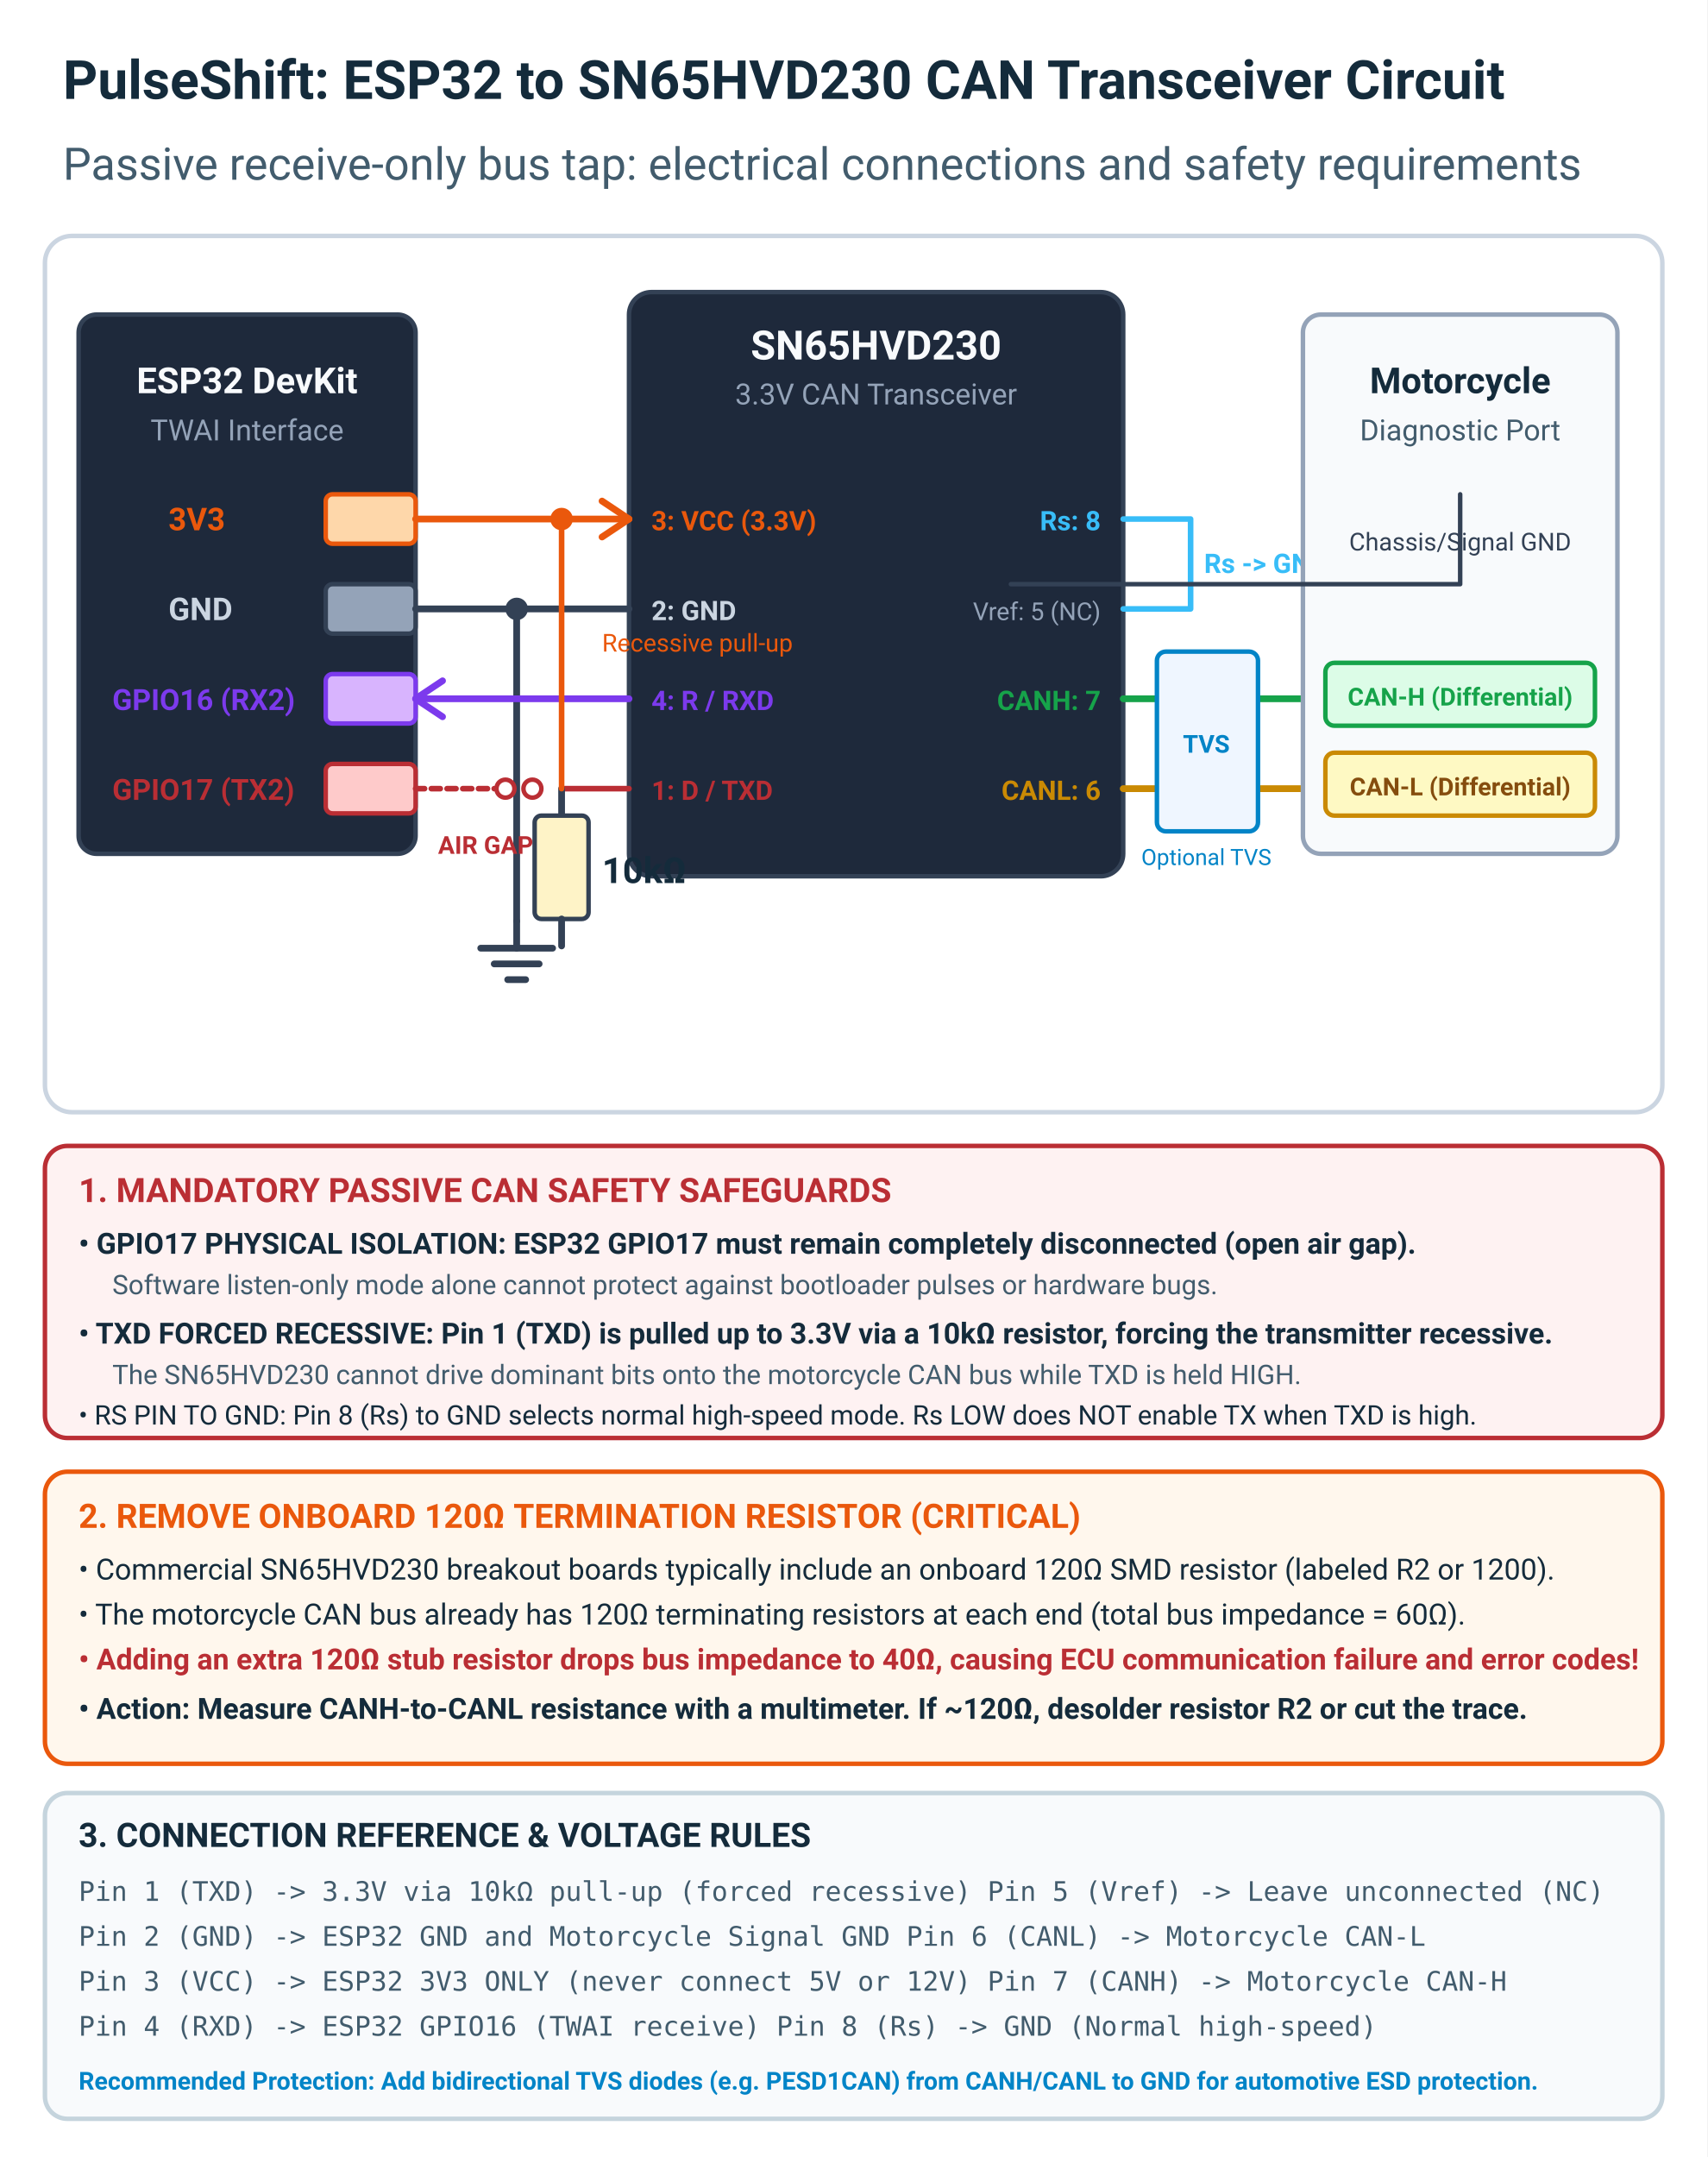
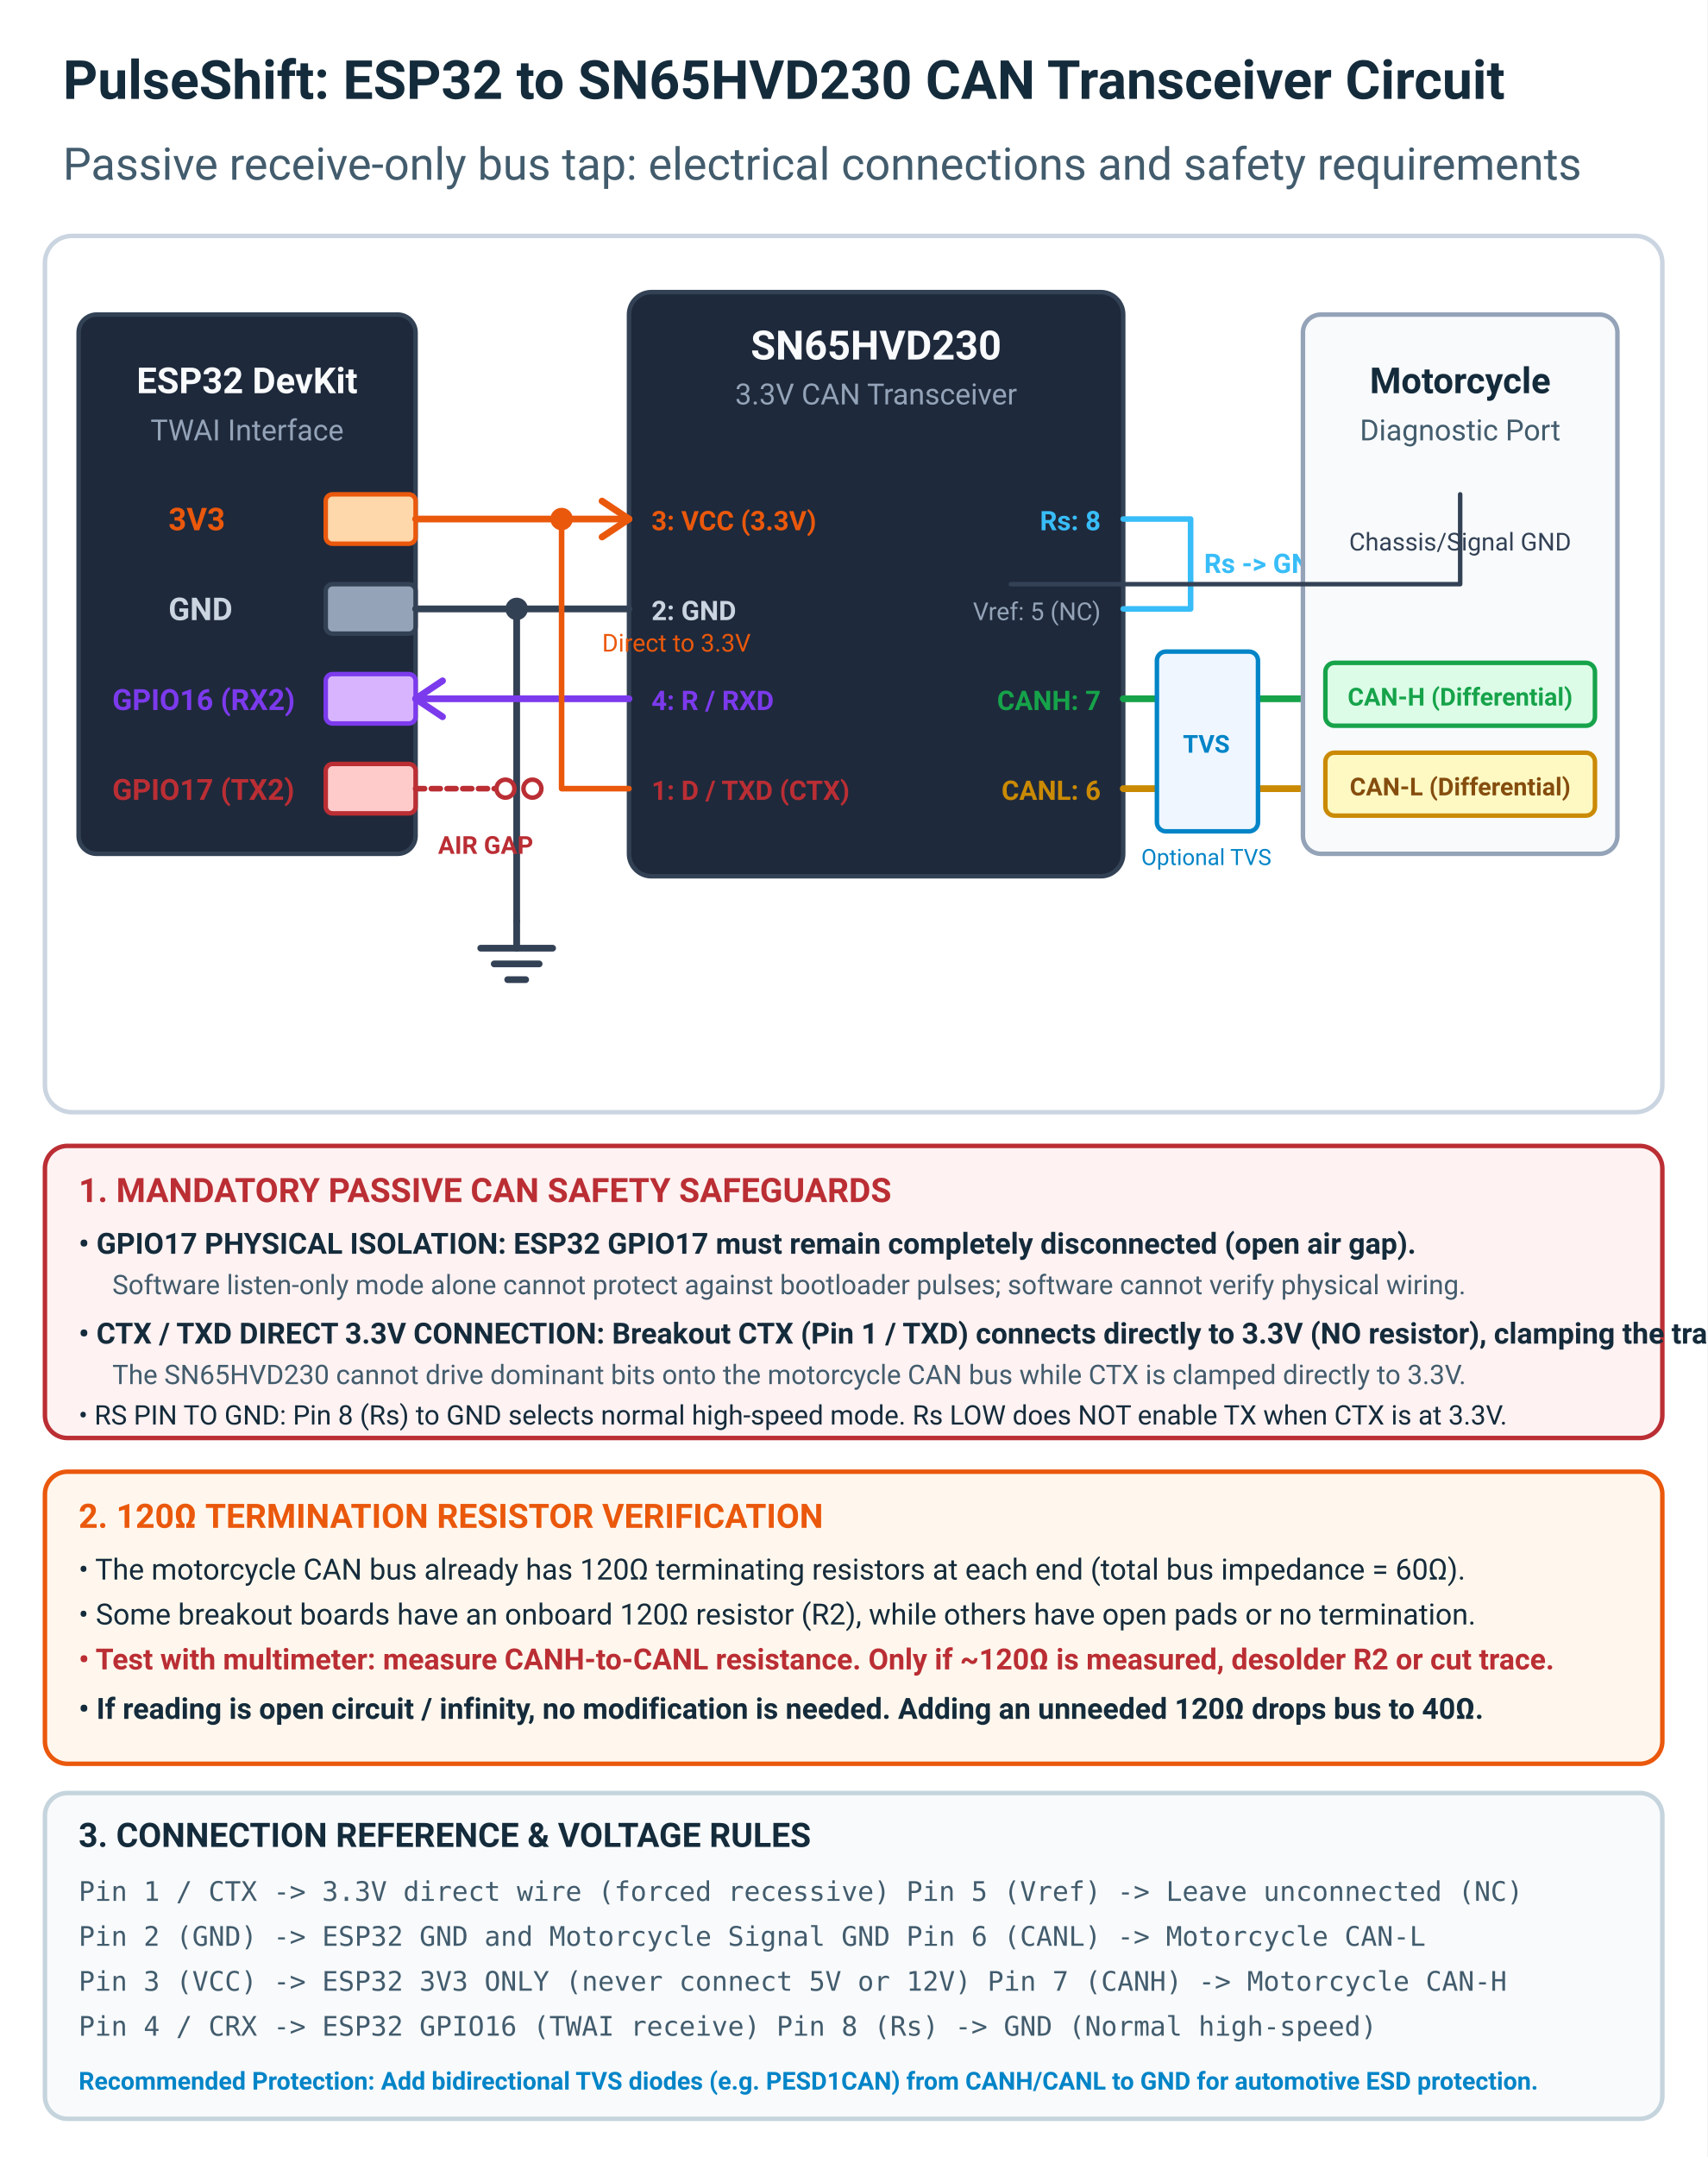
<svg xmlns="http://www.w3.org/2000/svg" width="760" height="960" viewBox="0 0 760 960" role="img" aria-labelledby="title desc">
  <style>
text{font-family:-apple-system,BlinkMacSystemFont,"Segoe UI",Roboto,Helvetica,Arial,sans-serif}
path,line,rect,circle{stroke-linecap:round;stroke-linejoin:round}
.mono{font-family:ui-monospace,SFMono-Regular,Menlo,Monaco,Consolas,monospace}
</style>
  <rect width="760" height="960" fill="#ffffff" />
  <text x="28" y="44" font-size="24" fill="#142b3b" font-weight="700" text-anchor="start">PulseShift: ESP32 to SN65HVD230 CAN Transceiver Circuit</text>
  <text x="28" y="80" font-size="20" fill="#425c6d" font-weight="400" text-anchor="start">Passive receive-only bus tap: electrical connections and safety requirements</text>
  <rect x="20" y="105" width="720" height="390" rx="12" fill="#ffffff" stroke="#cbd5e1" stroke-width="2" />
  <rect x="35" y="140" width="150" height="240" rx="8" fill="#1e293b" stroke="#334155" stroke-width="2" />
  <text x="110" y="175" font-size="16" fill="#f8fafc" font-weight="700" text-anchor="middle">ESP32 DevKit</text>
  <text x="110" y="196" font-size="13" fill="#94a3b8" font-weight="400" text-anchor="middle">TWAI Interface</text>
  <rect x="145" y="220" width="40" height="22" rx="3" fill="#fed7aa" stroke="#ea580c" stroke-width="2" />
  <text x="75" y="236" font-size="14" fill="#ea580c" font-weight="700" text-anchor="start">3V3</text>
  <rect x="145" y="260" width="40" height="22" rx="3" fill="#94a3b8" stroke="#334155" stroke-width="2" />
  <text x="75" y="276" font-size="14" fill="#cbd5e1" font-weight="700" text-anchor="start">GND</text>
  <rect x="145" y="300" width="40" height="22" rx="3" fill="#d8b4fe" stroke="#7c3aed" stroke-width="2" />
  <text x="50" y="316" font-size="13" fill="#7c3aed" font-weight="700" text-anchor="start">GPIO16 (RX2)</text>
  <rect x="145" y="340" width="40" height="22" rx="3" fill="#fecaca" stroke="#ba2e34" stroke-width="2" />
  <text x="50" y="356" font-size="13" fill="#ba2e34" font-weight="700" text-anchor="start">GPIO17 (TX2)</text>
  <rect x="280" y="130" width="220" height="260" rx="10" fill="#1e293b" stroke="#334155" stroke-width="2" />
  <text x="390" y="160" font-size="18" fill="#f8fafc" font-weight="700" text-anchor="middle">SN65HVD230</text>
  <text x="390" y="180" font-size="13" fill="#94a3b8" font-weight="400" text-anchor="middle">3.3V CAN Transceiver</text>
  <path d="M 185,231 L 280,231" fill="none" stroke="#ea580c" stroke-width="3" />
  <path d="M 268,223 L 280,231 L 268,239" fill="none" stroke="#ea580c" stroke-width="3" />
  <text x="290" y="236" font-size="12" fill="#ea580c" font-weight="700" text-anchor="start">3: VCC (3.3V)</text>
  <path d="M 185,271 L 280,271" fill="none" stroke="#334155" stroke-width="3" />
  <circle cx="230" cy="271" r="5" fill="#334155" />
  <path d="M 230,271 L 230,410" fill="none" stroke="#334155" stroke-width="3" />
  <path d="M 230,410 L 230,422" fill="none" stroke="#334155" stroke-width="3" />
  <path d="M 214,422 L 246,422" fill="none" stroke="#334155" stroke-width="3" />
  <path d="M 220,429 L 240,429" fill="none" stroke="#334155" stroke-width="3" />
  <path d="M 226,436 L 234,436" fill="none" stroke="#334155" stroke-width="3" />
  <text x="290" y="276" font-size="12" fill="#cbd5e1" font-weight="700" text-anchor="start">2: GND</text>
  <path d="M 280,311 L 185,311" fill="none" stroke="#7c3aed" stroke-width="3" />
  <path d="M 197,303 L 185,311 L 197,319" fill="none" stroke="#7c3aed" stroke-width="3" />
  <text x="290" y="316" font-size="12" fill="#7c3aed" font-weight="700" text-anchor="start">4: R / RXD</text>
-   <text x="290" y="356" font-size="12" fill="#ba2e34" font-weight="700" text-anchor="start">1: D / TXD</text>
-   <path d="M 280,351 L 250,351" fill="none" stroke="#ba2e34" stroke-width="2.5" />
-   <path d="M 250,351 L 250,363" fill="none" stroke="#334155" stroke-width="3" />
-   <rect x="238" y="363" width="24" height="46" rx="3" fill="#fef3c7" stroke="#334155" stroke-width="2" />
-   <path d="M 250,409 L 250,421" fill="none" stroke="#334155" stroke-width="3" />
-   <text x="268" y="393" font-size="16" fill="#142b3b" font-weight="700" text-anchor="start">10kΩ</text>
-   <path d="M 250,351 L 250,231" fill="none" stroke="#ea580c" stroke-width="2.5" />
+   <text x="290" y="356" font-size="12" fill="#ba2e34" font-weight="700" text-anchor="start">1: D / TXD (CTX)</text>
+   <path d="M 280,351 L 250,351 L 250,231" fill="none" stroke="#ea580c" stroke-width="2.5" />
  <circle cx="250" cy="231" r="5" fill="#ea580c" />
-   <text x="268" y="290" font-size="11" fill="#ea580c" font-weight="400" text-anchor="start">Recessive pull-up</text>
+   <text x="268" y="290" font-size="11" fill="#ea580c" font-weight="400" text-anchor="start">Direct to 3.3V</text>
  <path d="M 185,351 L 220,351" fill="none" stroke="#ba2e34" stroke-width="2.5" stroke-dasharray="4,3" />
  <circle cx="225" cy="351" r="4" fill="#ffffff" stroke="#ba2e34" stroke-width="2" />
  <circle cx="237" cy="351" r="4" fill="#ffffff" stroke="#ba2e34" stroke-width="2" />
  <text x="195" y="380" font-size="11" fill="#ba2e34" font-weight="700" text-anchor="start">AIR GAP</text>
  <text x="490" y="236" font-size="12" fill="#38bdf8" font-weight="700" text-anchor="end">Rs: 8</text>
  <path d="M 500,231 L 530,231 L 530,271 L 500,271" fill="none" stroke="#38bdf8" stroke-width="2.5" />
  <text x="536" y="255" font-size="12" fill="#38bdf8" font-weight="700" text-anchor="start">Rs -&gt; GND</text>
  <text x="490" y="276" font-size="11" fill="#94a3b8" font-weight="400" text-anchor="end">Vref: 5 (NC)</text>
  <text x="490" y="316" font-size="12" fill="#16a34a" font-weight="700" text-anchor="end">CANH: 7</text>
  <text x="490" y="356" font-size="12" fill="#ca8a04" font-weight="700" text-anchor="end">CANL: 6</text>
  <path d="M 500,311 L 580,311" fill="none" stroke="#16a34a" stroke-width="3" />
  <path d="M 500,351 L 580,351" fill="none" stroke="#ca8a04" stroke-width="3" />
  <rect x="580" y="140" width="140" height="240" rx="8" fill="#f8fafc" stroke="#94a3b8" stroke-width="2" />
  <text x="650" y="175" font-size="16" fill="#142b3b" font-weight="700" text-anchor="middle">Motorcycle</text>
  <text x="650" y="196" font-size="13" fill="#425c6d" font-weight="400" text-anchor="middle">Diagnostic Port</text>
  <rect x="590" y="295" width="120" height="28" rx="4" fill="#dcfce7" stroke="#16a34a" stroke-width="2" />
  <text x="650" y="314" font-size="11" fill="#16a34a" font-weight="700" text-anchor="middle">CAN-H (Differential)</text>
  <rect x="590" y="335" width="120" height="28" rx="4" fill="#fef9c3" stroke="#ca8a04" stroke-width="2" />
  <text x="650" y="354" font-size="11" fill="#854d0e" font-weight="700" text-anchor="middle">CAN-L (Differential)</text>
  <path d="M 650,220 L 650,260 L 450,260" fill="none" stroke="#334155" stroke-width="2" />
  <text x="650" y="245" font-size="11" fill="#334155" font-weight="400" text-anchor="middle">Chassis/Signal GND</text>
  <rect x="515" y="290" width="45" height="80" rx="4" fill="#eff6ff" stroke="#0284c7" stroke-width="2" />
  <text x="537" y="335" font-size="11" fill="#0284c7" font-weight="700" text-anchor="middle">TVS</text>
  <text x="537" y="385" font-size="10" fill="#0284c7" font-weight="400" text-anchor="middle">Optional TVS</text>
  <rect x="20" y="510" width="720" height="130" rx="10" fill="#fef2f2" stroke="#ba2e34" stroke-width="2" />
  <text x="35" y="535" font-size="15" fill="#ba2e34" font-weight="700" text-anchor="start">1. MANDATORY PASSIVE CAN SAFETY SAFEGUARDS</text>
  <text x="35" y="558" font-size="13" fill="#142b3b" font-weight="700" text-anchor="start">• GPIO17 PHYSICAL ISOLATION: ESP32 GPIO17 must remain completely disconnected (open air gap).</text>
-   <text x="50" y="576" font-size="12" fill="#425c6d" font-weight="400" text-anchor="start">Software listen-only mode alone cannot protect against bootloader pulses or hardware bugs.</text>
-   <text x="35" y="598" font-size="13" fill="#142b3b" font-weight="700" text-anchor="start">• TXD FORCED RECESSIVE: Pin 1 (TXD) is pulled up to 3.3V via a 10kΩ resistor, forcing the transmitter recessive.</text>
-   <text x="50" y="616" font-size="12" fill="#425c6d" font-weight="400" text-anchor="start">The SN65HVD230 cannot drive dominant bits onto the motorcycle CAN bus while TXD is held HIGH.</text>
-   <text x="35" y="634" font-size="12" fill="#142b3b" font-weight="400" text-anchor="start">• RS PIN TO GND: Pin 8 (Rs) to GND selects normal high-speed mode. Rs LOW does NOT enable TX when TXD is high.</text>
+   <text x="50" y="576" font-size="12" fill="#425c6d" font-weight="400" text-anchor="start">Software listen-only mode alone cannot protect against bootloader pulses; software cannot verify physical wiring.</text>
+   <text x="35" y="598" font-size="13" fill="#142b3b" font-weight="700" text-anchor="start">• CTX / TXD DIRECT 3.3V CONNECTION: Breakout CTX (Pin 1 / TXD) connects directly to 3.3V (NO resistor), clamping the transmitter recessive.</text>
+   <text x="50" y="616" font-size="12" fill="#425c6d" font-weight="400" text-anchor="start">The SN65HVD230 cannot drive dominant bits onto the motorcycle CAN bus while CTX is clamped directly to 3.3V.</text>
+   <text x="35" y="634" font-size="12" fill="#142b3b" font-weight="400" text-anchor="start">• RS PIN TO GND: Pin 8 (Rs) to GND selects normal high-speed mode. Rs LOW does NOT enable TX when CTX is at 3.3V.</text>
  <rect x="20" y="655" width="720" height="130" rx="10" fill="#fff7ed" stroke="#ea580c" stroke-width="2" />
-   <text x="35" y="680" font-size="15" fill="#ea580c" font-weight="700" text-anchor="start">2. REMOVE ONBOARD 120Ω TERMINATION RESISTOR (CRITICAL)</text>
-   <text x="35" y="703" font-size="13" fill="#142b3b" font-weight="400" text-anchor="start">• Commercial SN65HVD230 breakout boards typically include an onboard 120Ω SMD resistor (labeled R2 or 1200).</text>
-   <text x="35" y="723" font-size="13" fill="#142b3b" font-weight="400" text-anchor="start">• The motorcycle CAN bus already has 120Ω terminating resistors at each end (total bus impedance = 60Ω).</text>
-   <text x="35" y="743" font-size="13" fill="#ba2e34" font-weight="700" text-anchor="start">• Adding an extra 120Ω stub resistor drops bus impedance to 40Ω, causing ECU communication failure and error codes!</text>
-   <text x="35" y="765" font-size="13" fill="#142b3b" font-weight="700" text-anchor="start">• Action: Measure CANH-to-CANL resistance with a multimeter. If ~120Ω, desolder resistor R2 or cut the trace.</text>
+   <text x="35" y="680" font-size="15" fill="#ea580c" font-weight="700" text-anchor="start">2. 120Ω TERMINATION RESISTOR VERIFICATION</text>
+   <text x="35" y="703" font-size="13" fill="#142b3b" font-weight="400" text-anchor="start">• The motorcycle CAN bus already has 120Ω terminating resistors at each end (total bus impedance = 60Ω).</text>
+   <text x="35" y="723" font-size="13" fill="#142b3b" font-weight="400" text-anchor="start">• Some breakout boards have an onboard 120Ω resistor (R2), while others have open pads or no termination.</text>
+   <text x="35" y="743" font-size="13" fill="#ba2e34" font-weight="700" text-anchor="start">• Test with multimeter: measure CANH-to-CANL resistance. Only if ~120Ω is measured, desolder R2 or cut trace.</text>
+   <text x="35" y="765" font-size="13" fill="#142b3b" font-weight="700" text-anchor="start">• If reading is open circuit / infinity, no modification is needed. Adding an unneeded 120Ω drops bus to 40Ω.</text>
  <rect x="20" y="798" width="720" height="145" rx="10" fill="#f8fafc" stroke="#c5d4dd" stroke-width="2" />
  <text x="35" y="822" font-size="15" fill="#142b3b" font-weight="700" text-anchor="start">3. CONNECTION REFERENCE &amp; VOLTAGE RULES</text>
-   <text x="35" y="846" font-size="12" fill="#425c6d" font-weight="400" text-anchor="start" class="mono">Pin 1 (TXD) -&gt; 3.3V via 10kΩ pull-up (forced recessive)     Pin 5 (Vref) -&gt; Leave unconnected (NC)</text>
+   <text x="35" y="846" font-size="12" fill="#425c6d" font-weight="400" text-anchor="start" class="mono">Pin 1 / CTX -&gt; 3.3V direct wire (forced recessive)          Pin 5 (Vref) -&gt; Leave unconnected (NC)</text>
  <text x="35" y="866" font-size="12" fill="#425c6d" font-weight="400" text-anchor="start" class="mono">Pin 2 (GND) -&gt; ESP32 GND and Motorcycle Signal GND          Pin 6 (CANL) -&gt; Motorcycle CAN-L</text>
  <text x="35" y="886" font-size="12" fill="#425c6d" font-weight="400" text-anchor="start" class="mono">Pin 3 (VCC) -&gt; ESP32 3V3 ONLY (never connect 5V or 12V)     Pin 7 (CANH) -&gt; Motorcycle CAN-H</text>
-   <text x="35" y="906" font-size="12" fill="#425c6d" font-weight="400" text-anchor="start" class="mono">Pin 4 (RXD) -&gt; ESP32 GPIO16 (TWAI receive)                  Pin 8 (Rs)   -&gt; GND (Normal high-speed)</text>
+   <text x="35" y="906" font-size="12" fill="#425c6d" font-weight="400" text-anchor="start" class="mono">Pin 4 / CRX -&gt; ESP32 GPIO16 (TWAI receive)                  Pin 8 (Rs)   -&gt; GND (Normal high-speed)</text>
  <text x="35" y="930" font-size="11" fill="#0284c7" font-weight="700" text-anchor="start">Recommended Protection: Add bidirectional TVS diodes (e.g. PESD1CAN) from CANH/CANL to GND for automotive ESD protection.</text>
</svg>
